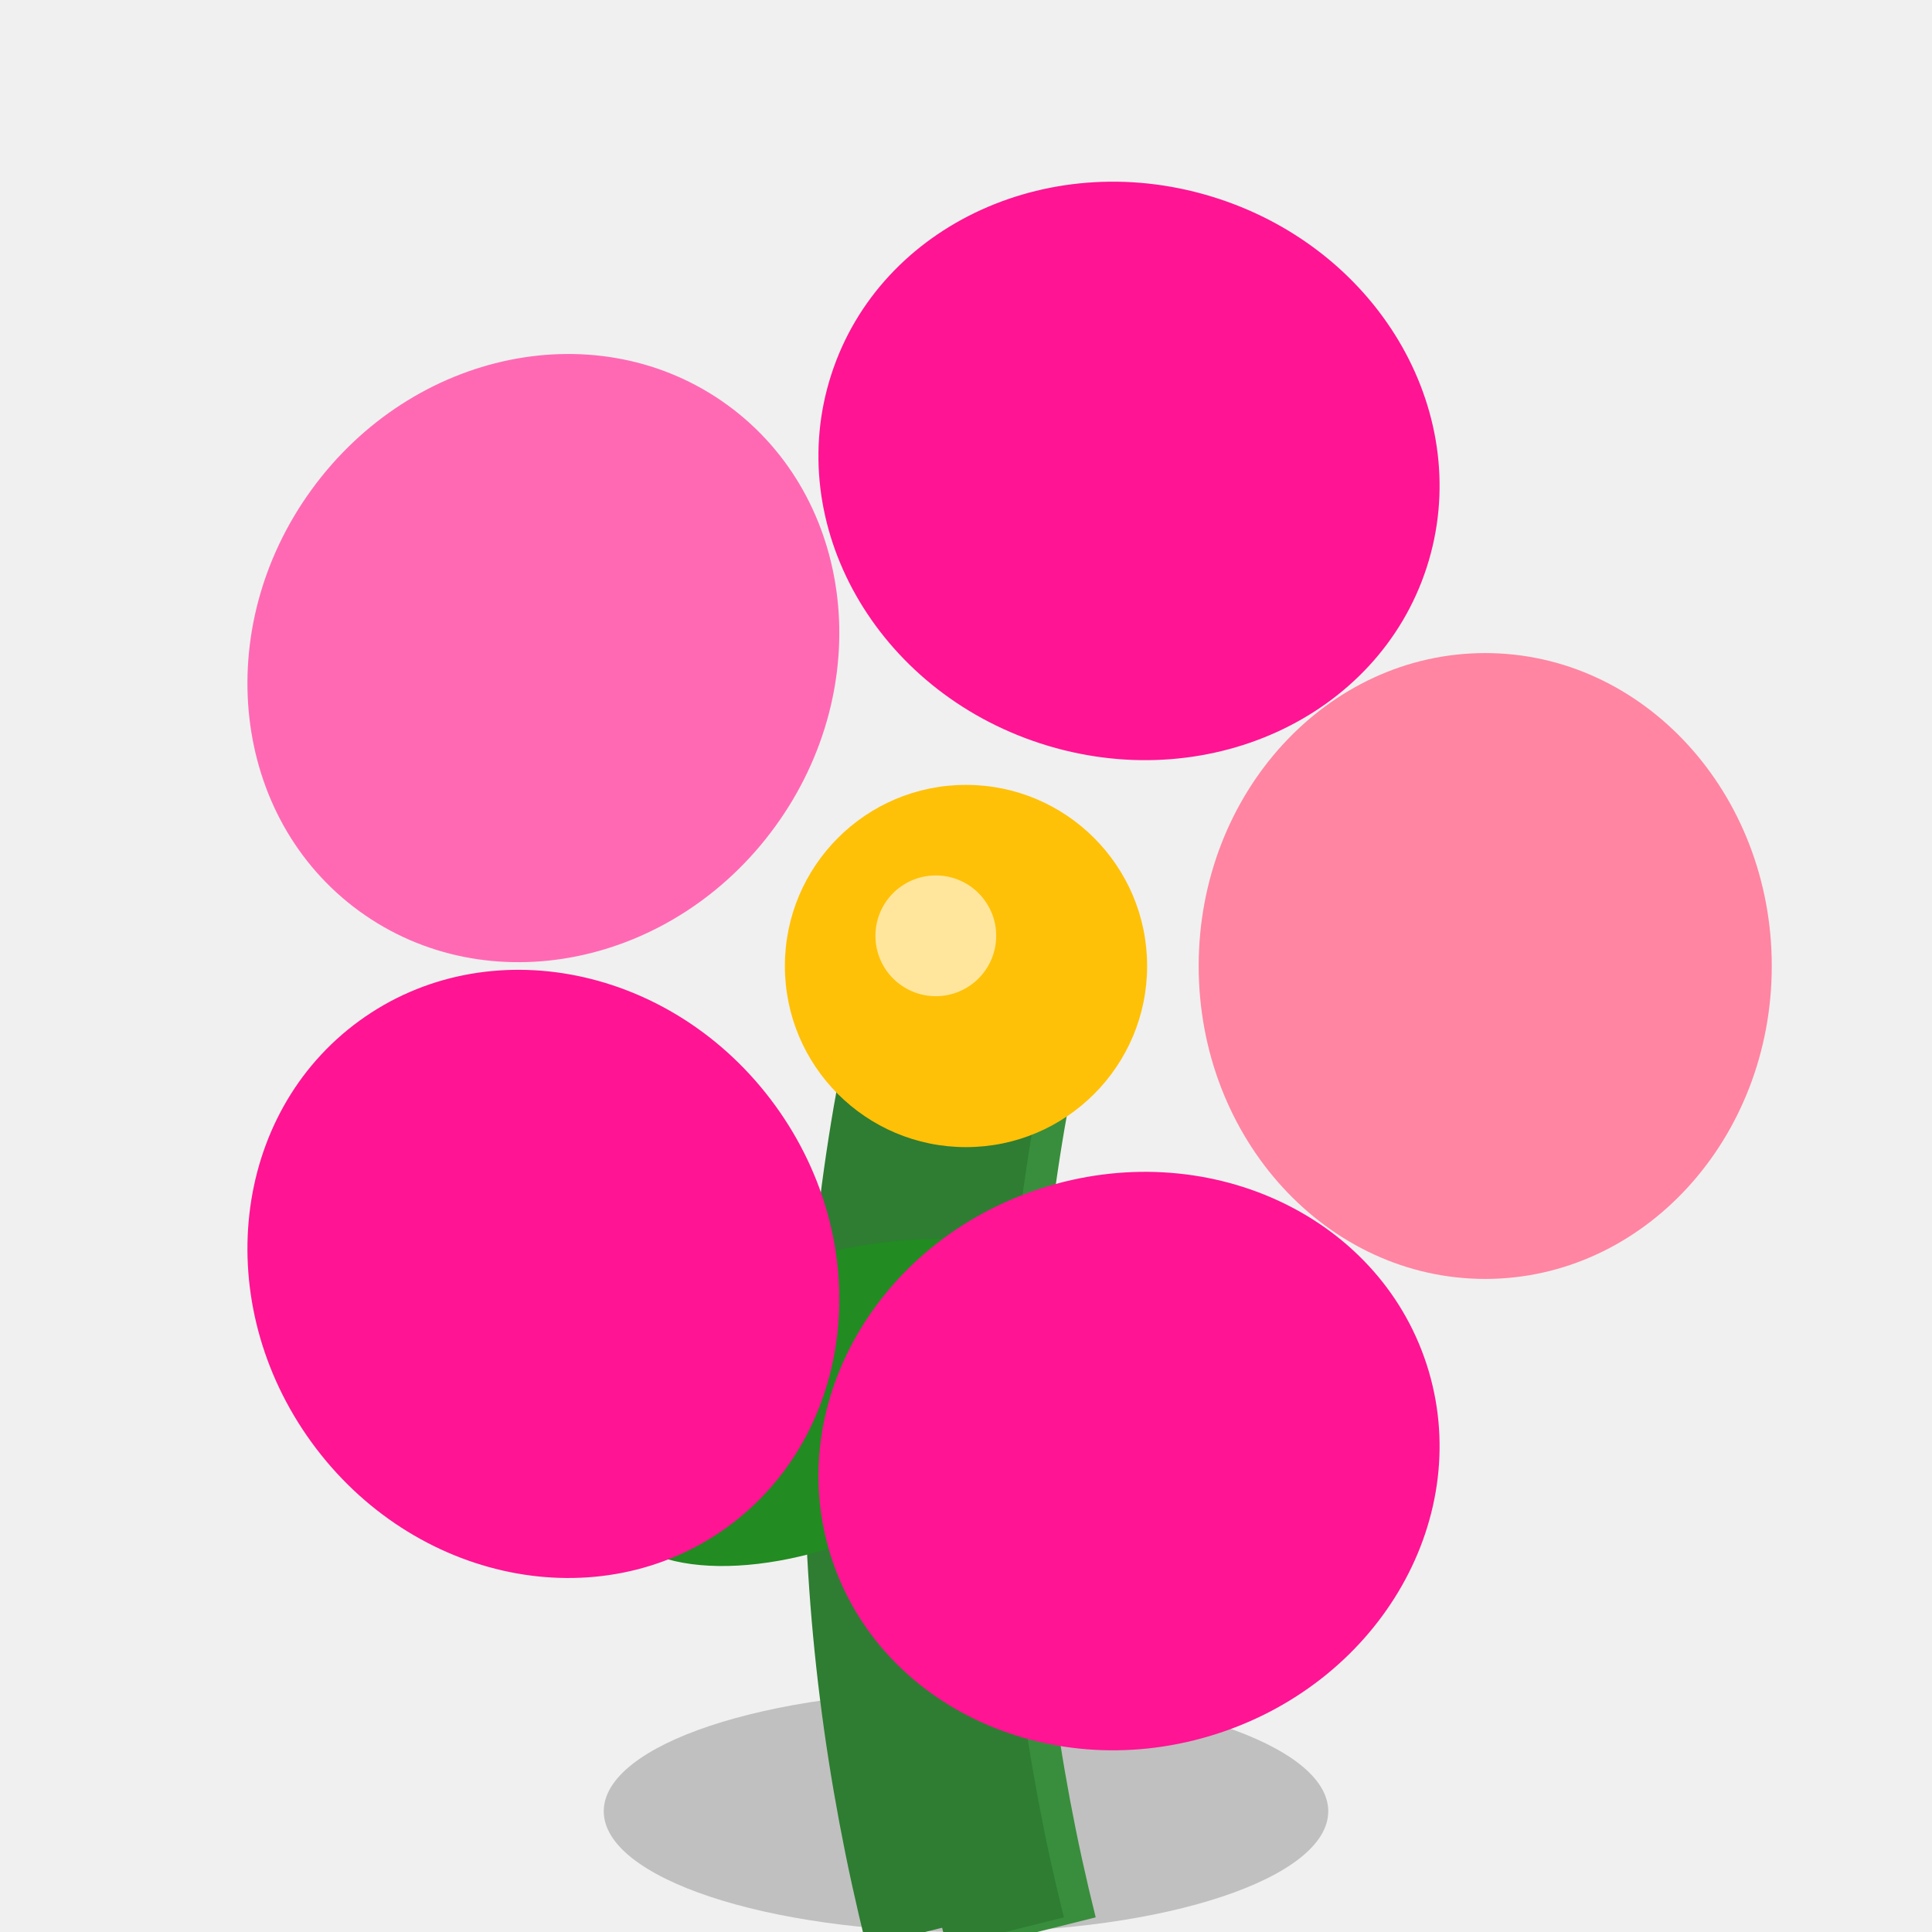
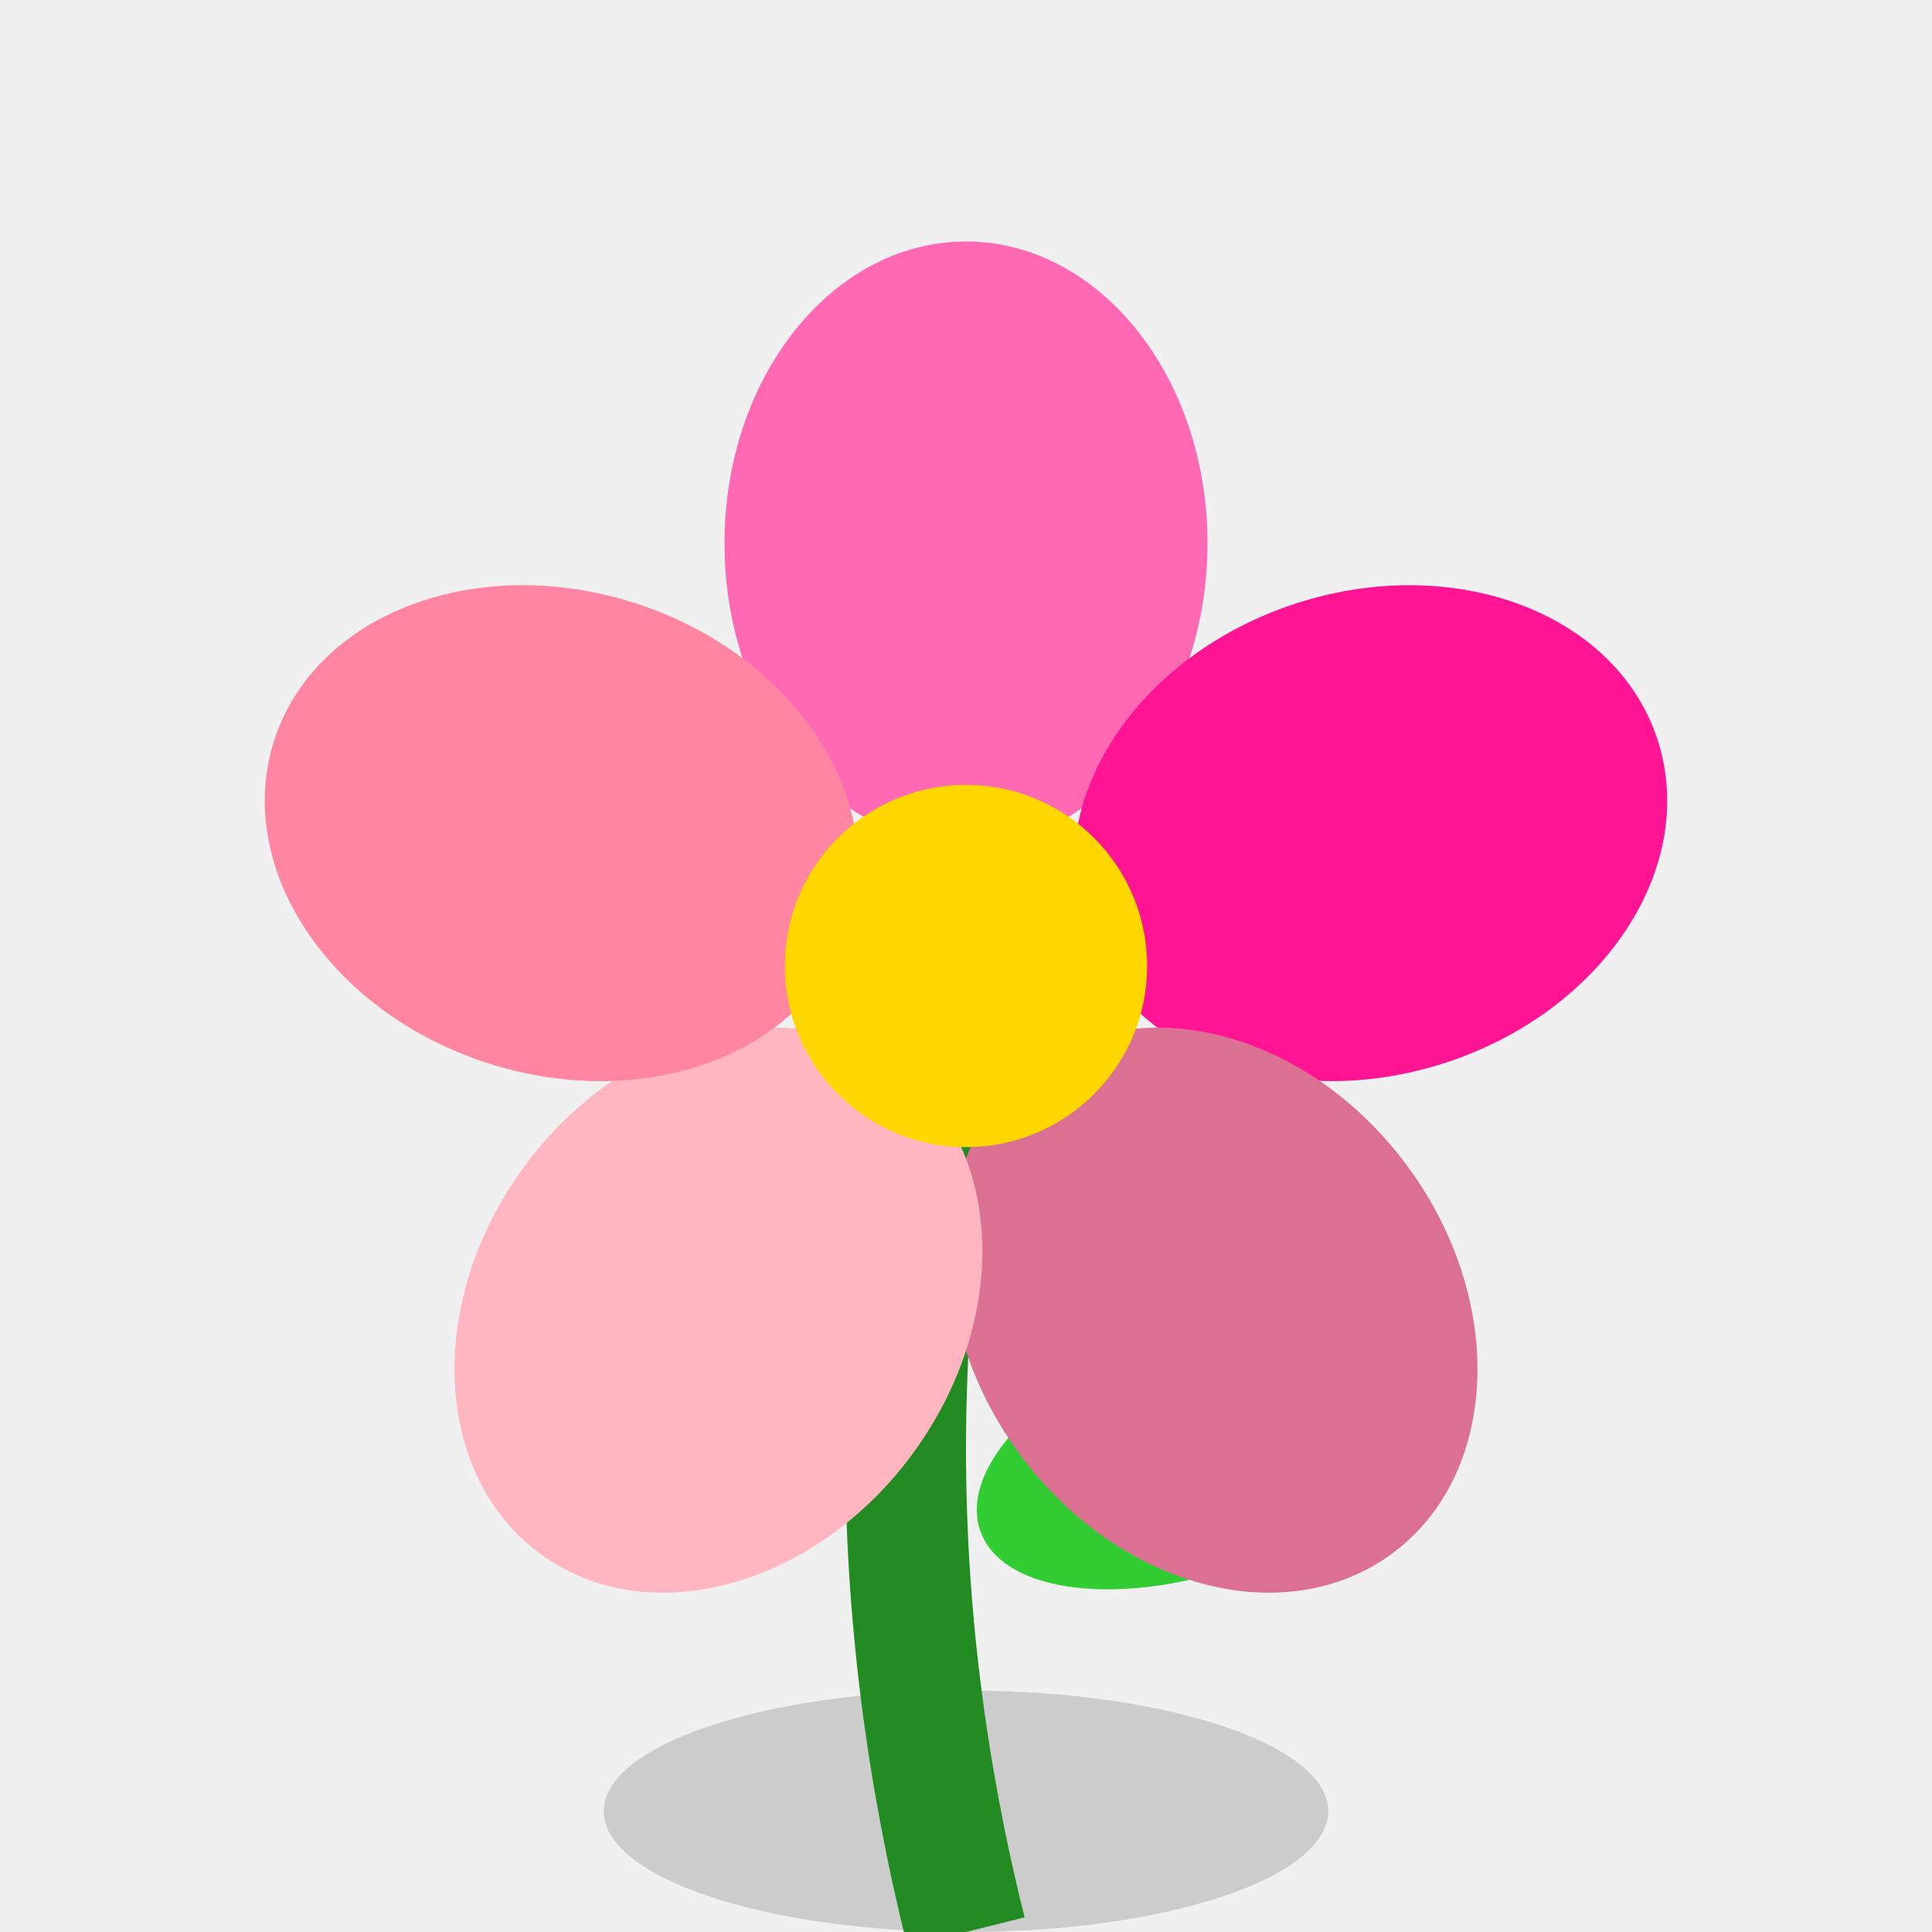
<svg xmlns="http://www.w3.org/2000/svg" width="32" height="32" viewBox="0 0 32 32">
-   <ellipse cx="16" cy="30" rx="6" ry="2" fill="rgba(0,0,0,0.2)" />
-   <path d="M15.322,32 Q13.322,24 15.322,16" stroke="#2e7d32" stroke-width="2" fill="none" />
-   <path d="M17.178,32 Q15.178,24 17.178,16" stroke="#388e3c" stroke-width="2" fill="none" />
-   <path d="M16.651,32 Q14.651,24 16.651,16" stroke="#2e7d32" stroke-width="2" fill="none" />
-   <ellipse cx="13.77" cy="23.504" rx="4" ry="2" fill="#228b22" transform="rotate(-23.62166 13.76966 23.50366)" />
-   <ellipse cx="14.88" cy="22.562" rx="4" ry="2" fill="#228b22" transform="rotate(-6.890988 14.88017 22.56241)" />
-   <ellipse cx="24.6" cy="16.0" rx="4.746" ry="5.183" fill="#ff85a2" transform="rotate(0 24.6 16.0)" />
-   <ellipse cx="18.7" cy="24.2" rx="4.746" ry="5.183" fill="#ff1493" transform="rotate(72 18.7 24.2)" />
-   <ellipse cx="9.0" cy="21.1" rx="4.746" ry="5.183" fill="#ff1493" transform="rotate(144 9.0 21.1)" />
-   <ellipse cx="9.0" cy="10.9" rx="4.746" ry="5.183" fill="#ff69b4" transform="rotate(216 9.0 10.9)" />
-   <ellipse cx="18.7" cy="7.8" rx="4.746" ry="5.183" fill="#ff1493" transform="rotate(288 18.7 7.8)" />
-   <circle cx="16" cy="16" r="3" fill="#ffc107" />
-   <circle cx="15.5" cy="15.5" r="1" fill="#fff" opacity="0.6" />
+   <ellipse cx="16" cy="30" rx="6" ry="2" fill="rgba(0,0,0,0.15)" />
+   <path d="M16,32 Q14,24 16,16" stroke="#228b22" stroke-width="2" fill="none" />
+   <ellipse cx="20" cy="24" rx="4" ry="2" fill="#32cd32" transform="rotate(-20 20 24)" />
+   <ellipse cx="16.0" cy="9.0" rx="4" ry="5" fill="#ff69b4" transform="rotate(0 16.0 9.0)" />
+   <ellipse cx="22.7" cy="13.8" rx="4" ry="5" fill="#ff1493" transform="rotate(72 22.7 13.8)" />
+   <ellipse cx="20.1" cy="21.7" rx="4" ry="5" fill="#db7093" transform="rotate(144 20.1 21.7)" />
+   <ellipse cx="11.9" cy="21.7" rx="4" ry="5" fill="#ffb6c1" transform="rotate(216 11.9 21.7)" />
+   <ellipse cx="9.3" cy="13.8" rx="4" ry="5" fill="#ff85a2" transform="rotate(288 9.3 13.8)" />
+   <circle cx="16" cy="16" r="3" fill="#ffd700" />
</svg>
